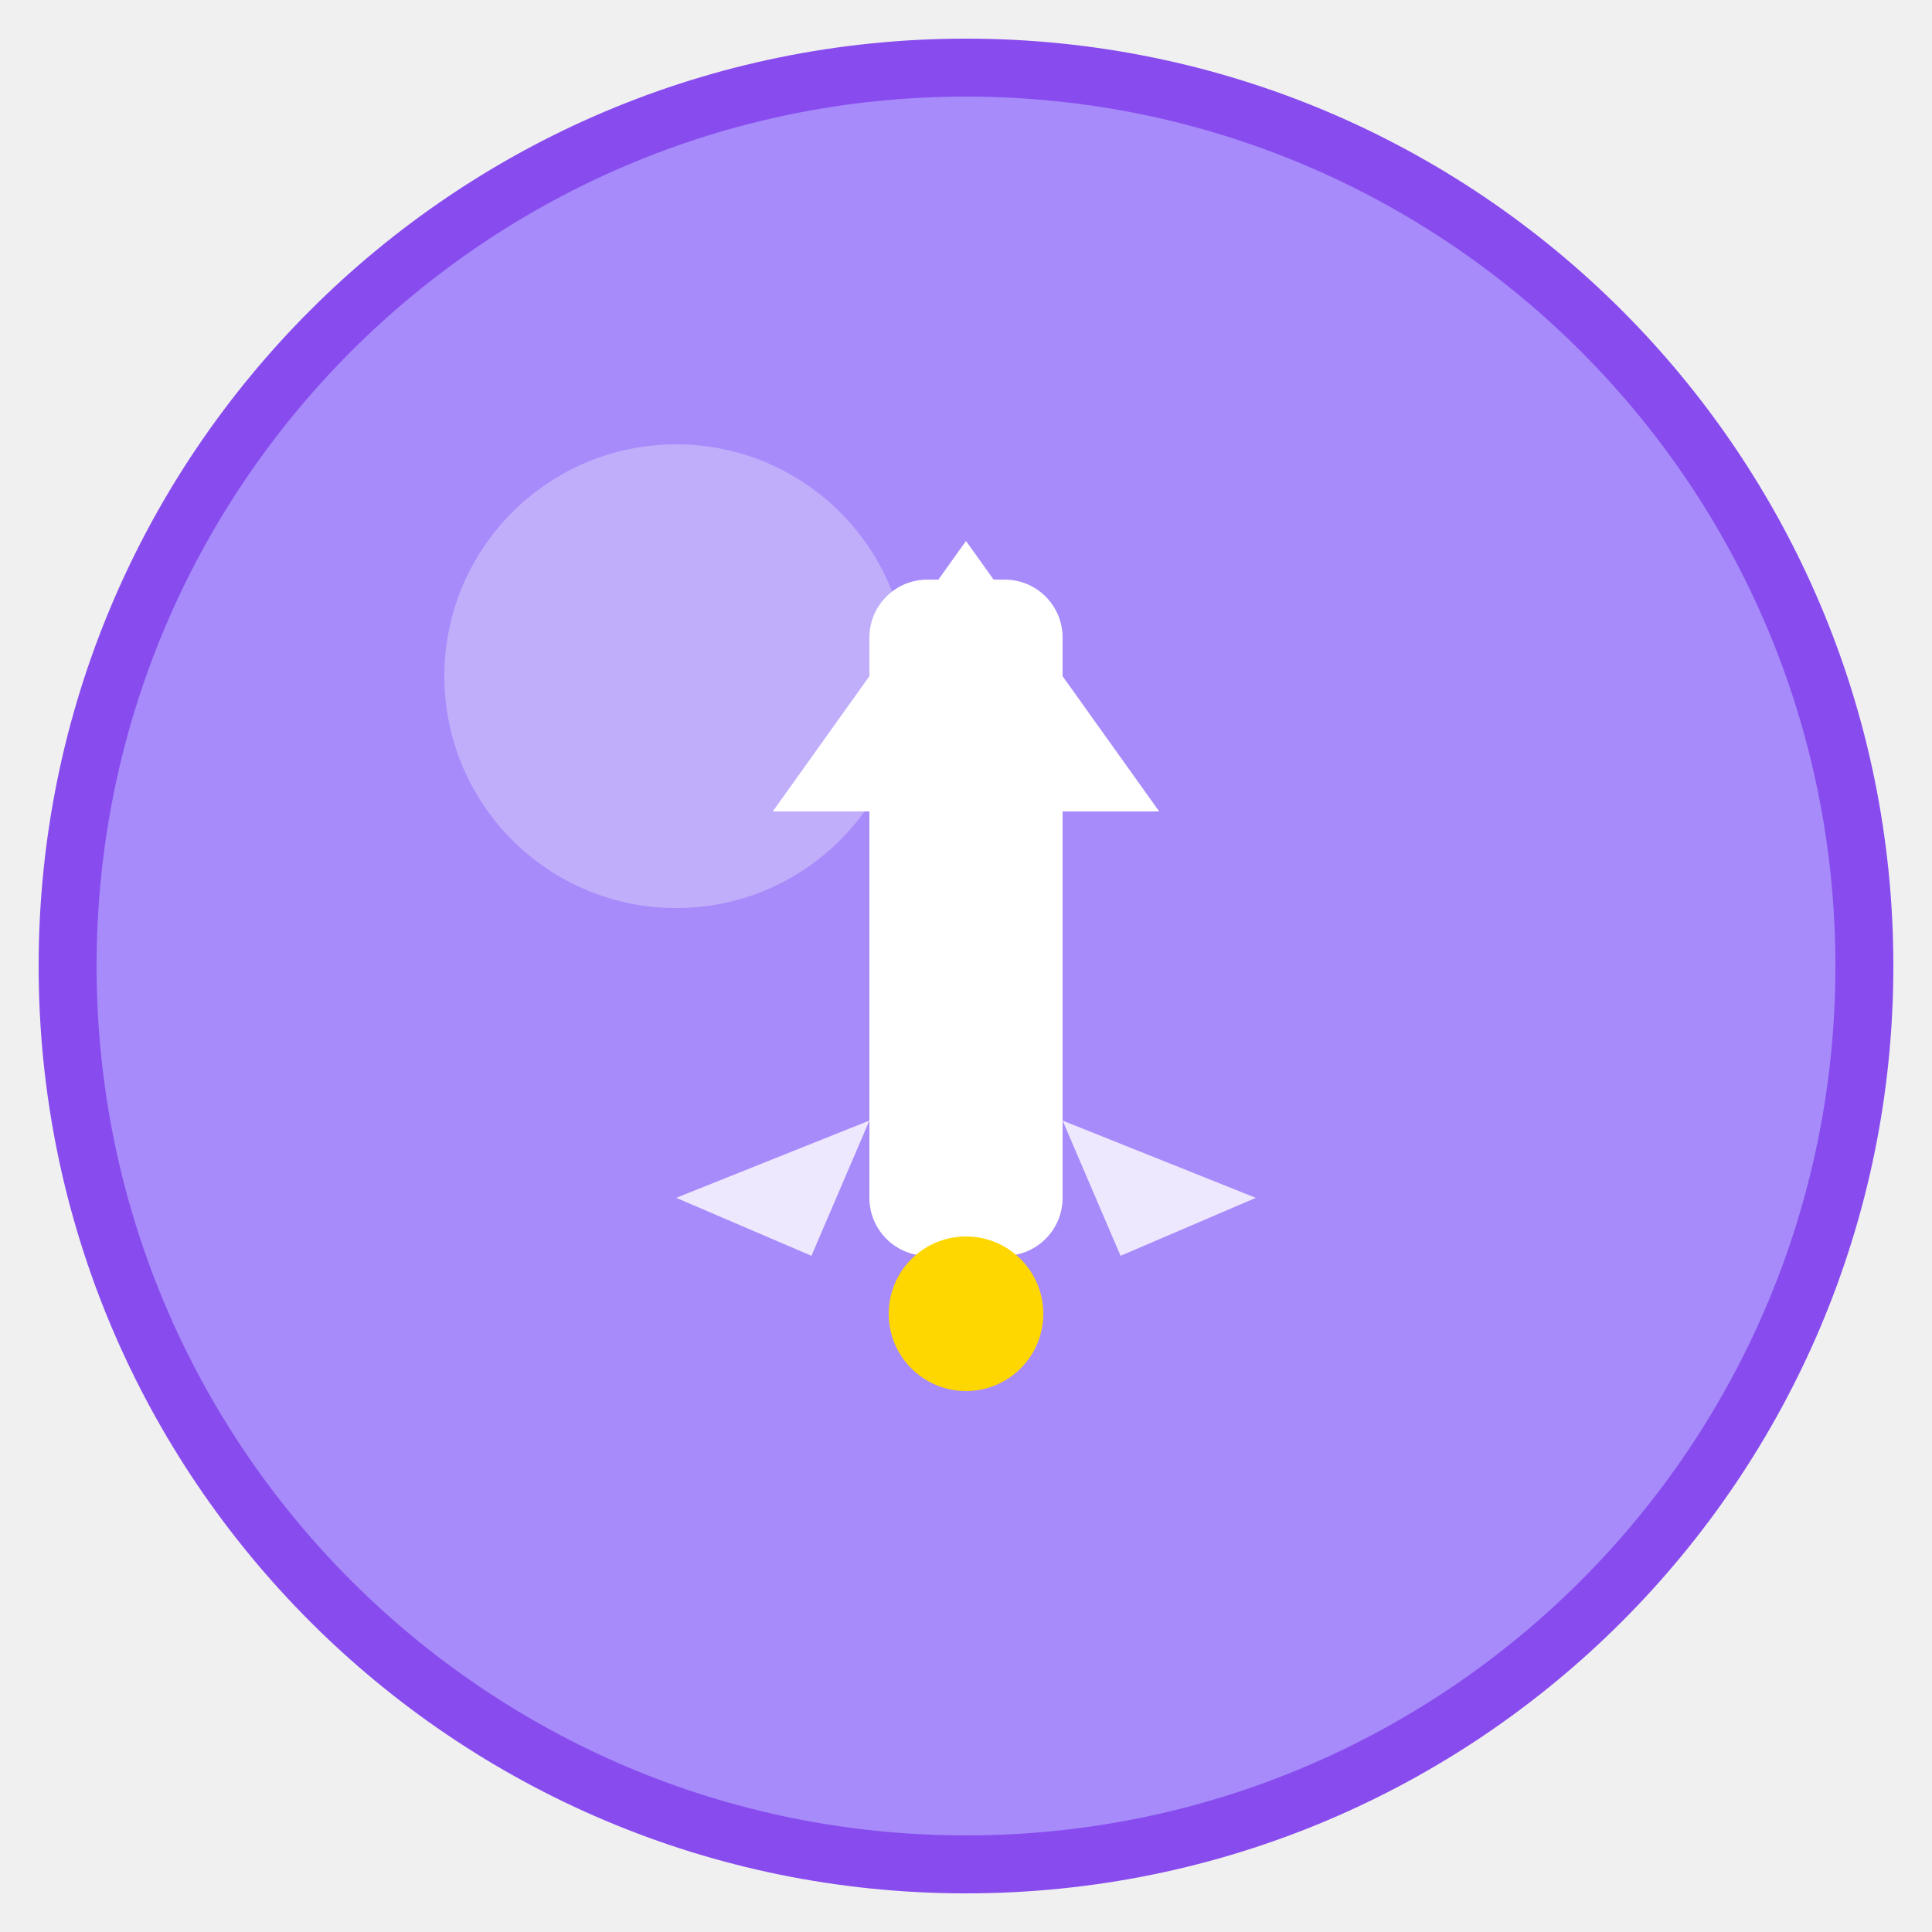
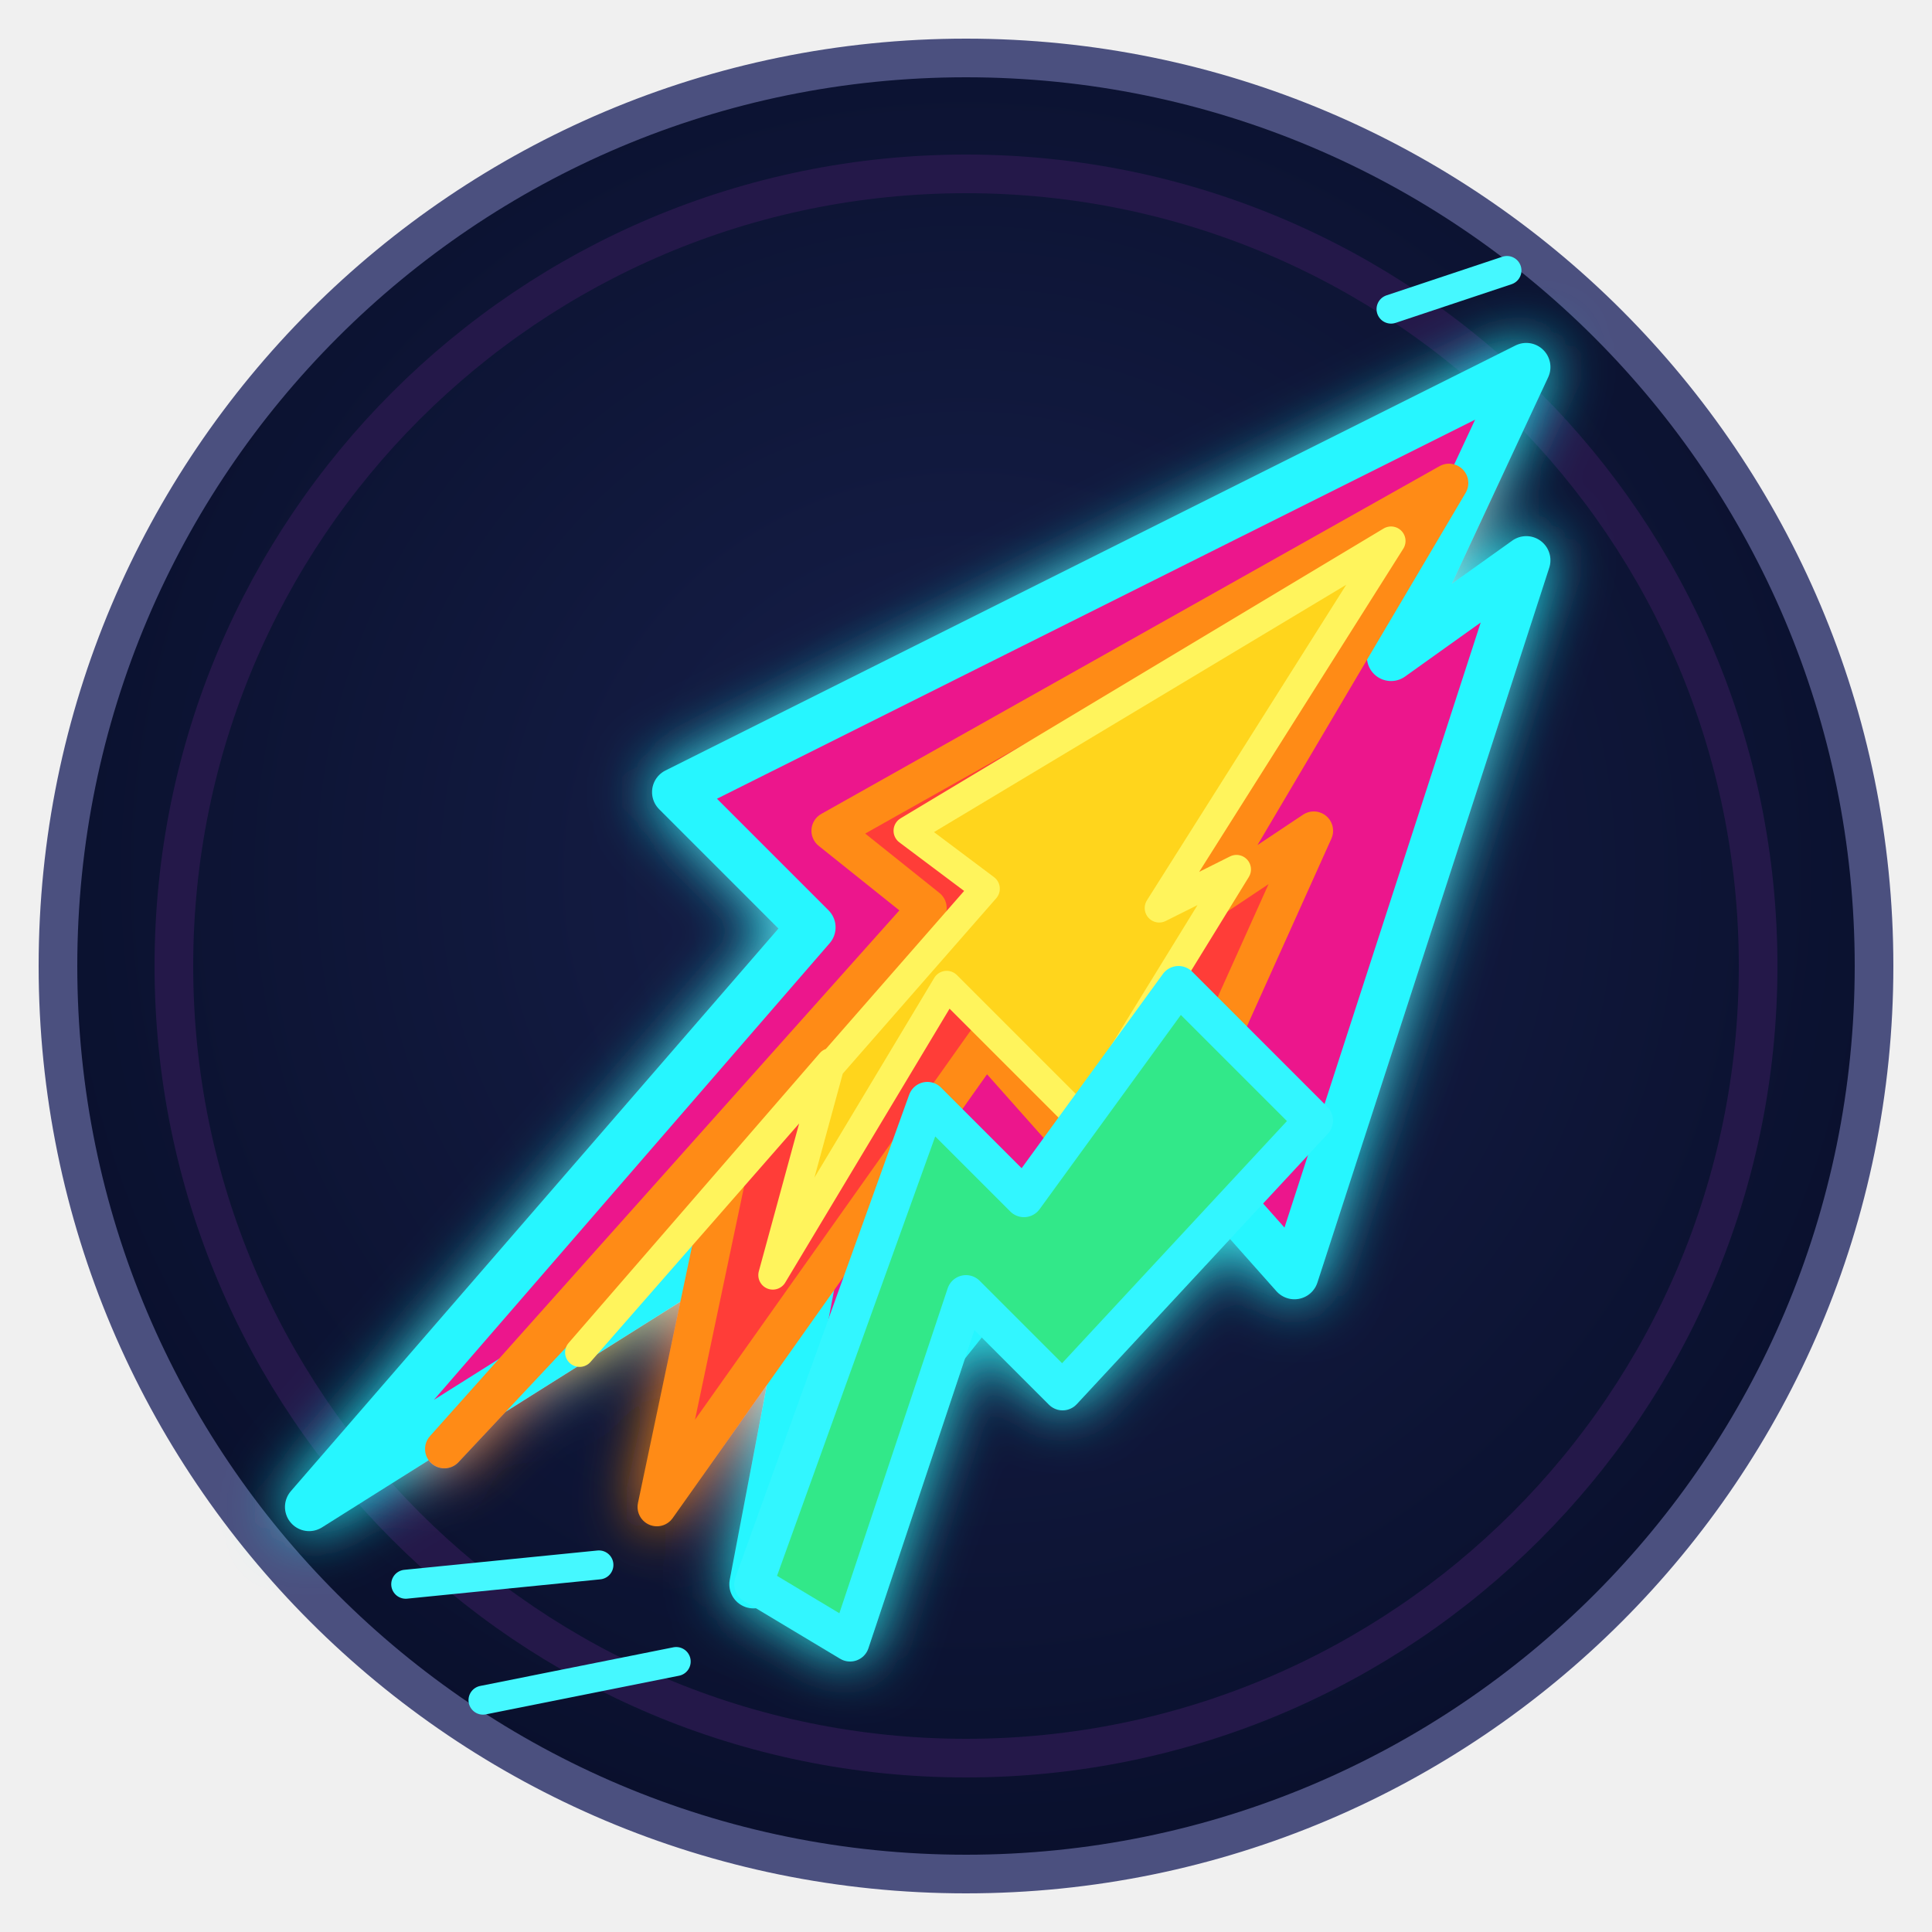
<svg xmlns="http://www.w3.org/2000/svg" viewBox="0 0 100 100">
-   <circle cx="50" cy="50" r="48" fill="#7c3aed" opacity="0.9" />
-   <circle cx="50" cy="50" r="45" fill="#a78bfa" />
-   <circle cx="35" cy="35" r="12" fill="#ffffff" opacity="0.3" />
-   <g transform="translate(50, 50)">
-     <rect x="-5" y="-20" width="10" height="35" fill="#ffffff" rx="3" />
-     <polygon points="0,-22 -10,-8 10,-8" fill="#ffffff" />
-     <polygon points="-5,8 -15,12 -8,15" fill="#ffffff" opacity="0.8" />
-     <polygon points="5,8 15,12 8,15" fill="#ffffff" opacity="0.8" />
-     <circle cx="0" cy="18" r="4" fill="#ffd700" />
+   <defs>
+     <radialGradient id="background" cx="50%" cy="45%" r="65%">
+       <stop offset="0" stop-color="#17204b" />
+       <stop offset="1" stop-color="#070d27" />
+     </radialGradient>
+     <filter id="glow" x="-50%" y="-50%" width="200%" height="200%">
+       <feGaussianBlur stdDeviation="1.5" result="blur" />
+       <feMerge>
+         <feMergeNode in="blur" />
+         <feMergeNode in="SourceGraphic" />
+       </feMerge>
+     </filter>
+   </defs>
+   <circle cx="50" cy="50" r="47" fill="url(#background)" stroke="#4b507f" stroke-width="2" />
+   <circle cx="50" cy="50" r="41" fill="none" stroke="#241849" stroke-width="2" />
+   <g filter="url(#glow)" stroke-linejoin="round">
+     <path d="M16 78 L42 48 L35 41 L79 19 L72 34 L79 29 L67 66 L59 57 L39 82 L43 61 Z" fill="#ec168c" stroke="#26f6ff" stroke-width="2.5" />
+     <path d="M23 75 L48 47 L43 43 L75 25 L62 47 L68 43 L59 63 L51 54 L34 78 L38 59 Z" fill="#ff3e39" stroke="#ff8b16" stroke-width="2" />
+     <path d="M30 70 L51 46 L47 43 L72 28 L60 47 L64 45 L56 58 L49 51 L40 66 L43 55 Z" fill="#ffd51c" stroke="#fff45c" stroke-width="1.5" />
+     <path d="M39 82 L48 57 L53 62 L61 51 L68 58 L55 72 L50 67 L44 85 Z" fill="#31e889" stroke="#31f6ff" stroke-width="2" />
  </g>
+   <path d="M21 82 L31 81 M25 88 L35 86 M72 16 L78 14" stroke="#45f8ff" stroke-width="1.5" stroke-linecap="round" />
</svg>
